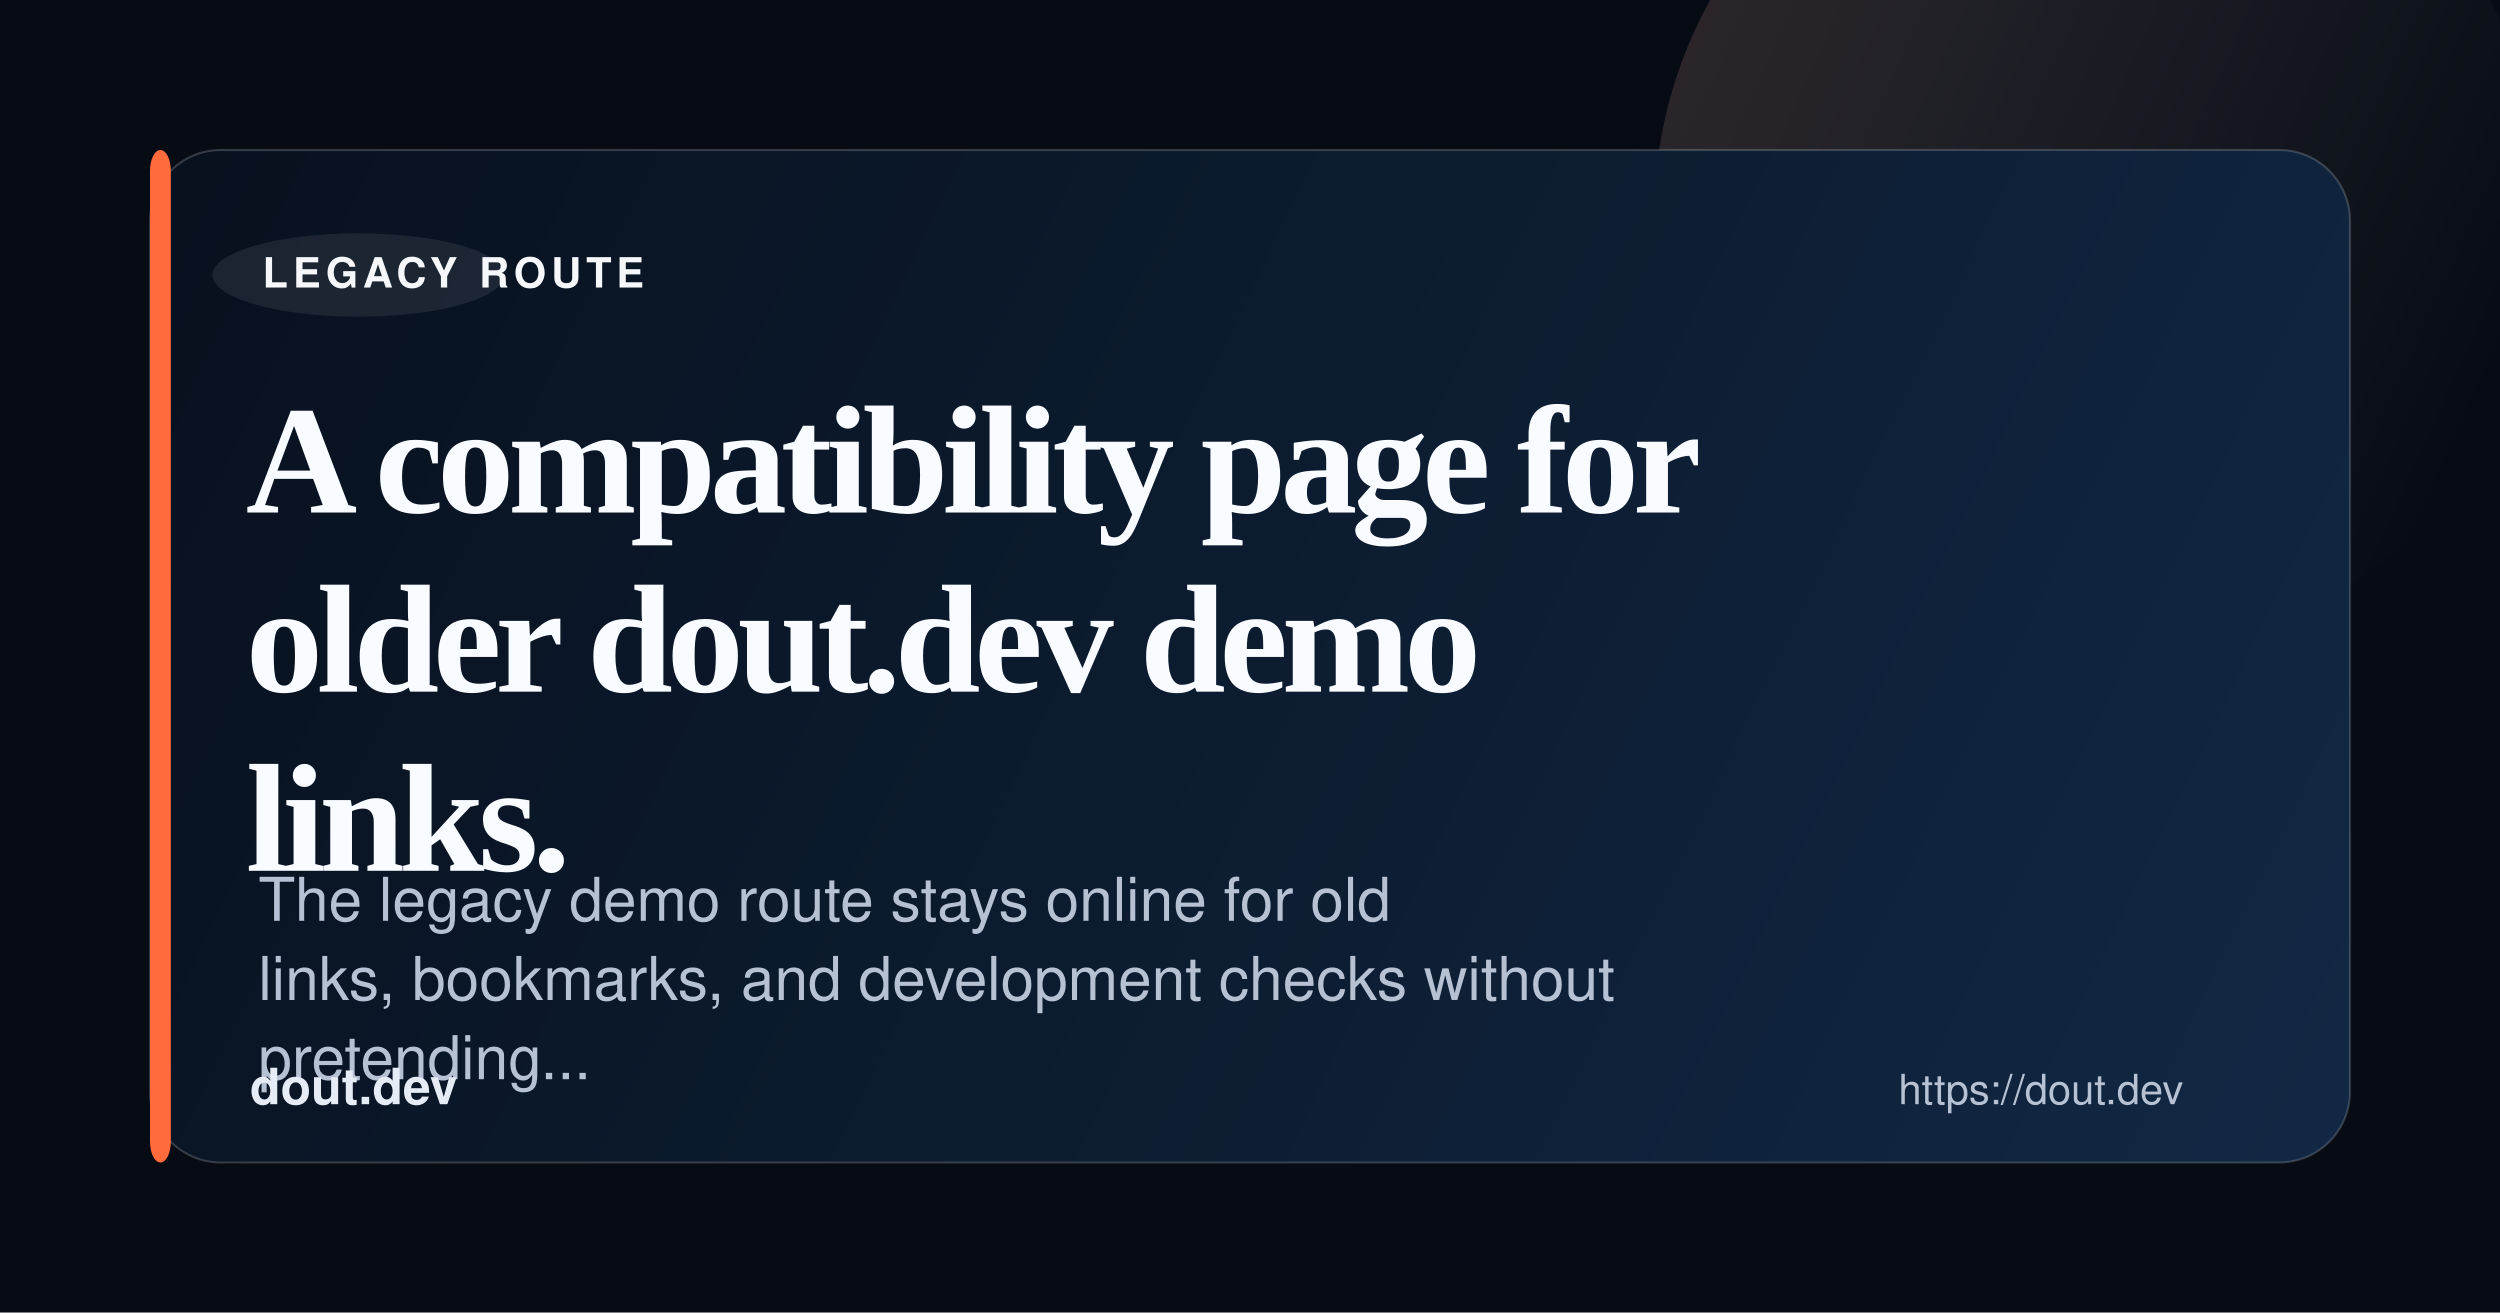
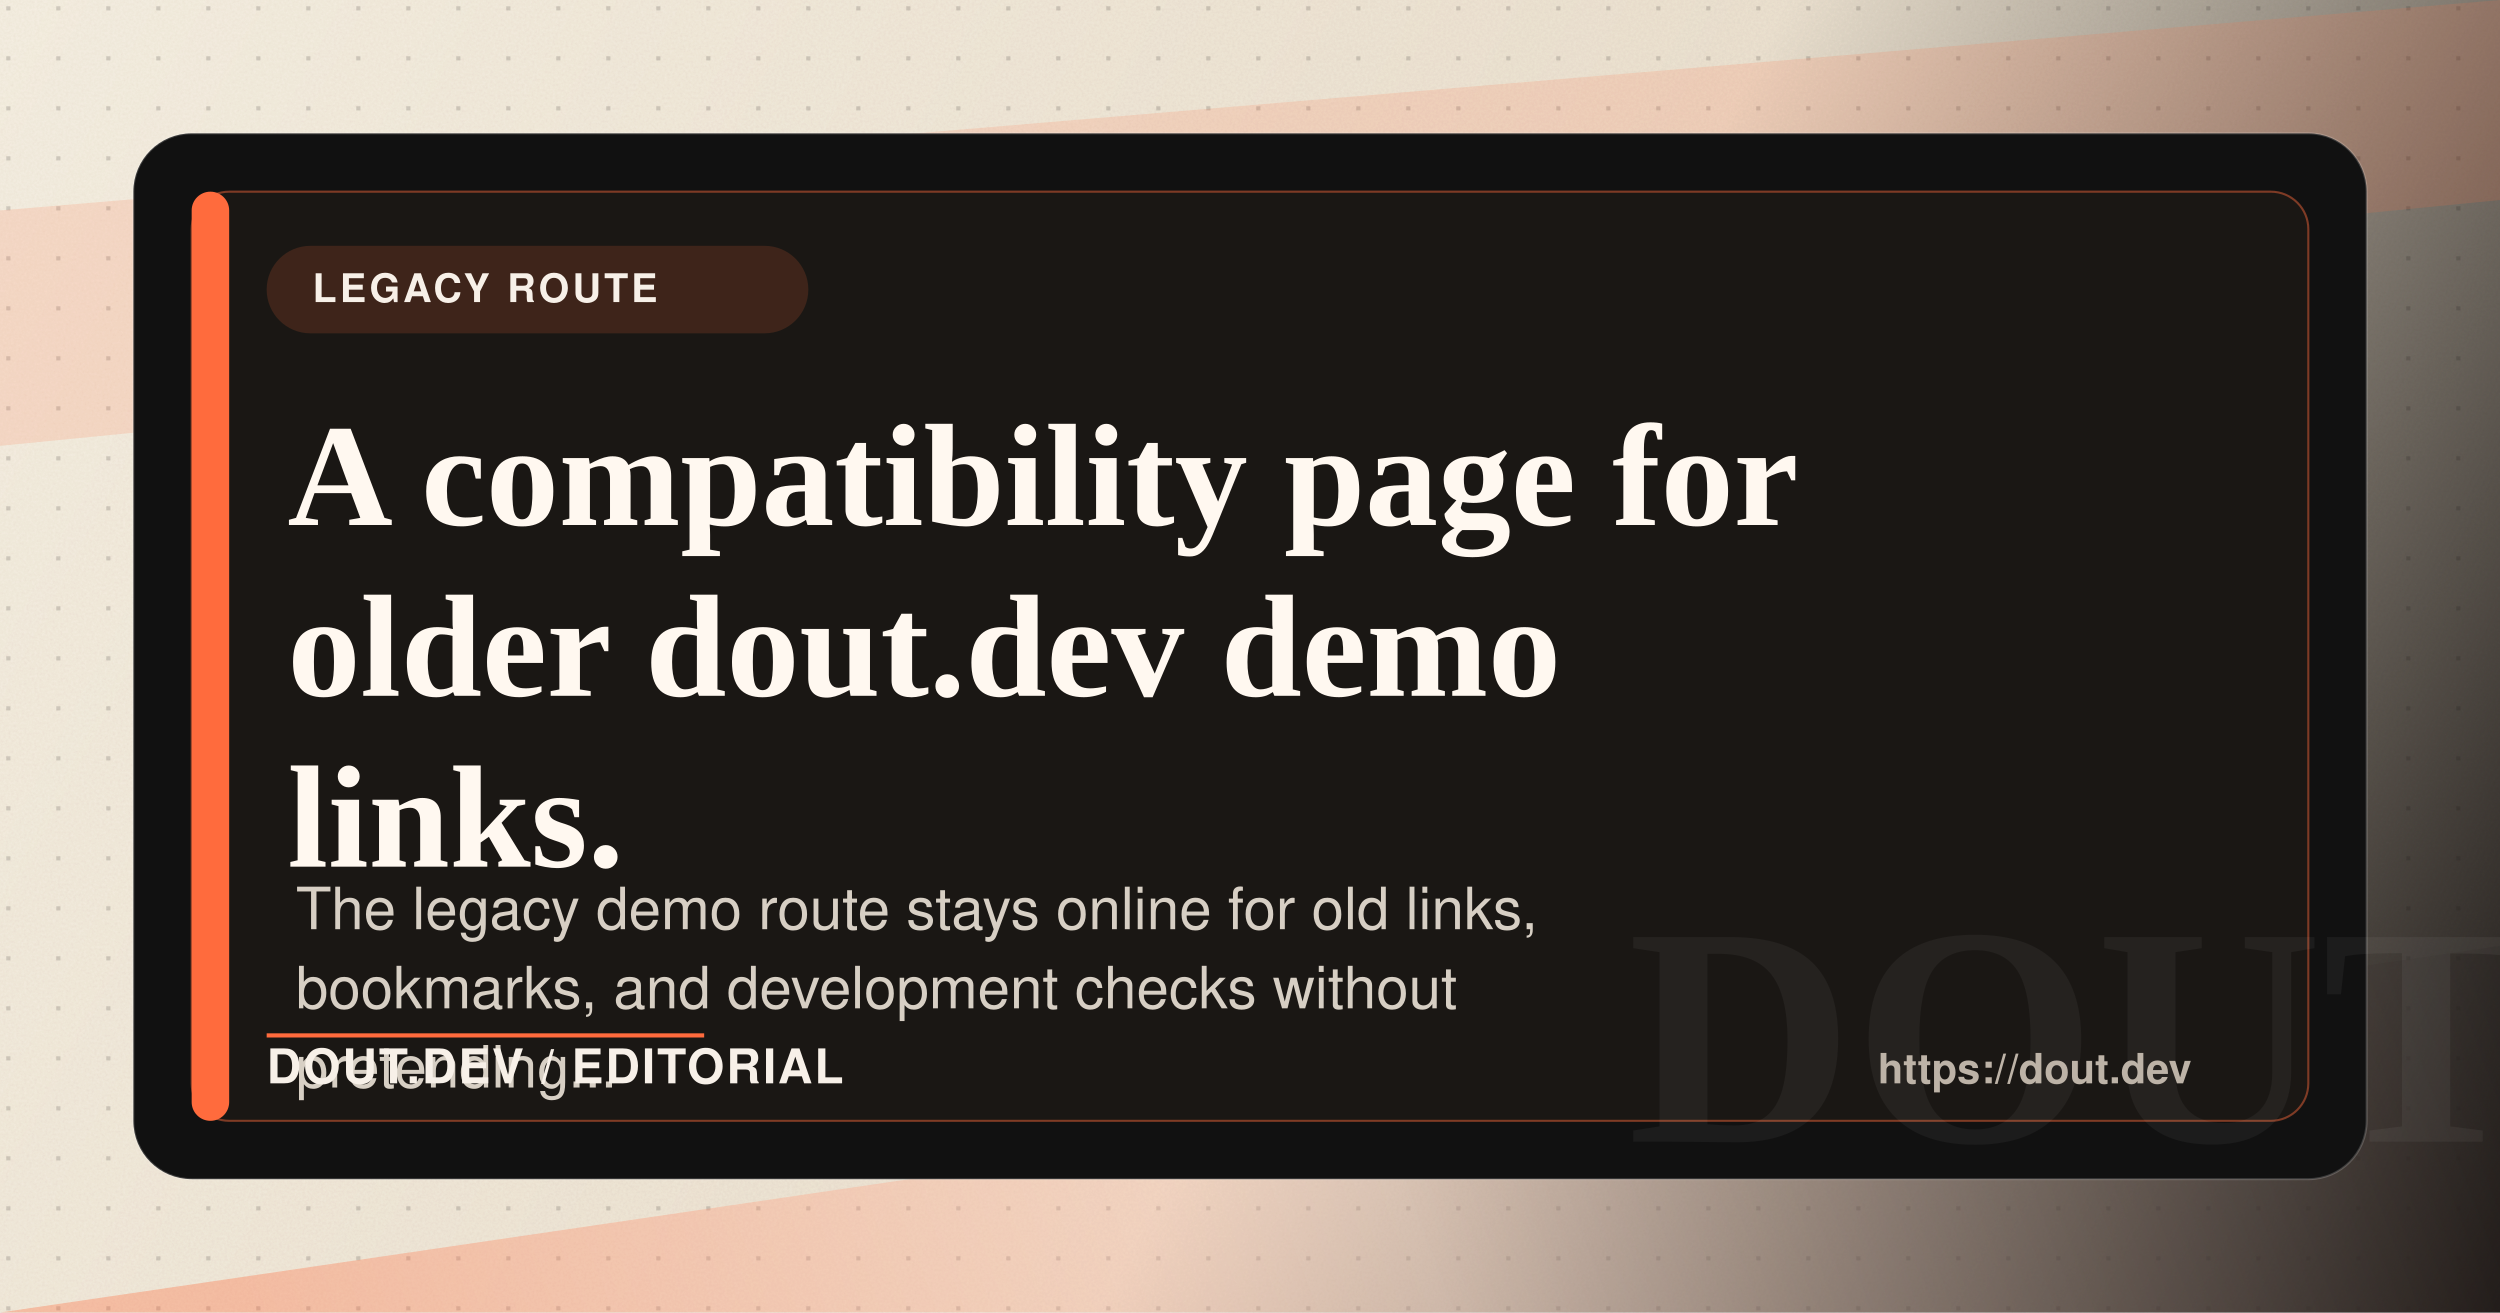
<svg xmlns="http://www.w3.org/2000/svg" width="1200" height="630" viewBox="0 0 1200 630" fill="none">
  <defs>
-     <linearGradient id="bg" x1="98" y1="72" x2="1102" y2="558" gradientUnits="userSpaceOnUse">
-       <stop stop-color="#08111E" />
-       <stop offset="1" stop-color="#112743" />
+     <filter id="paperTexture" x="0" y="0" width="100%" height="100%" color-interpolation-filters="sRGB">
+       <feTurbulence type="fractalNoise" baseFrequency="0.8" numOctaves="3" seed="17" result="noise" />
+       <feColorMatrix in="noise" type="matrix" values="0 0 0 0 0.52 0 0 0 0 0.48 0 0 0 0 0.42 0 0 0 0.08 0" />
+       <feBlend in="SourceGraphic" mode="multiply" />
+     </filter>
+     <linearGradient id="paper" x1="0" y1="0" x2="1200" y2="630" gradientUnits="userSpaceOnUse">
+       <stop stop-color="#F6EFE2" />
+       <stop offset="0.56" stop-color="#ECE2D1" />
+       <stop offset="1" stop-color="#15110F" />
    </linearGradient>
-     <linearGradient id="glow" x1="178" y1="118" x2="1046" y2="512" gradientUnits="userSpaceOnUse">
-       <stop stop-color="#ff6b3d" stop-opacity="0.34" />
-       <stop offset="1" stop-color="#FFFFFF" stop-opacity="0" />
+     <linearGradient id="accentSweep" x1="72" y1="520" x2="1128" y2="120" gradientUnits="userSpaceOnUse">
+       <stop stop-color="#ff6b3d" />
+       <stop offset="0.48" stop-color="#ffd0bf" />
+       <stop offset="1" stop-color="#111111" />
    </linearGradient>
+     <pattern id="dotGrid" width="24" height="24" patternUnits="userSpaceOnUse">
+       <rect x="3" y="3" width="2" height="2" fill="#16120F" fill-opacity="0.16" />
+     </pattern>
  </defs>
-   <rect width="1200" height="630" fill="#060B14" />
-   <circle cx="1008" cy="104" r="214" fill="url(#glow)" />
-   <rect x="72" y="72" width="1056" height="486" rx="34" fill="url(#bg)" stroke="#FFFFFF" stroke-opacity="0.18" />
-   <rect x="72" y="72" width="10" height="486" rx="10" fill="#ff6b3d" />
-   <rect x="102" y="112" width="140" height="40" rx="999" fill="#FFFFFF" fill-opacity="0.08" />
-   <text x="126" y="138" fill="#F5F7FA" font-family="Helvetica, Arial, sans-serif" font-size="20" font-weight="700" letter-spacing="0.12em">LEGACY ROUTE</text>
-   <text x="118" y="246" fill="#F8FBFF" font-family="Georgia, Times New Roman, serif" font-size="74" font-weight="700" letter-spacing="-0.04em">
-     <tspan x="118" dy="0">A compatibility page for</tspan>
-     <tspan x="118" dy="86">older dout.dev demo</tspan>
-     <tspan x="118" dy="86">links.</tspan>
+   <rect width="1200" height="630" fill="url(#paper)" filter="url(#paperTexture)" />
+   <rect width="1200" height="630" fill="url(#dotGrid)" />
+   <path d="M0 630 L1200 454 L1200 630 Z" fill="url(#accentSweep)" opacity="0.34" />
+   <path d="M0 101 L1200 0 L1200 96 L0 214 Z" fill="#ff6b3d" opacity="0.16" />
+   <rect x="64" y="64" width="1072" height="502" rx="28" fill="#111111" stroke="#FFFFFF" stroke-opacity="0.18" />
+   <rect x="92" y="92" width="1016" height="446" rx="18" fill="#1A1714" stroke="#ff6b3d" stroke-opacity="0.45" />
+   <rect x="92" y="92" width="18" height="446" rx="9" fill="#ff6b3d" />
+   <rect x="128" y="118" width="260" height="42" rx="21" ry="21" fill="#ff6b3d" fill-opacity="0.16" />
+   <text x="150" y="145" fill="#F7F0E8" font-family="Avenir Next, Segoe UI, Helvetica, Arial, sans-serif" font-size="19" font-weight="800" letter-spacing="0.08em">LEGACY ROUTE</text>
+   <text x="998" y="548" text-anchor="middle" fill="#FFFFFF" fill-opacity="0.05" font-family="Georgia, Times New Roman, serif" font-size="150" font-weight="700" letter-spacing="0">DOUT</text>
+   <text x="138" y="252" fill="#FFF8F0" font-family="Georgia, Times New Roman, serif" font-size="70" font-weight="700" letter-spacing="0">
+     <tspan x="138" dy="0">A compatibility page for</tspan>
+     <tspan x="138" dy="82">older dout.dev demo</tspan>
+     <tspan x="138" dy="82">links.</tspan>
  </text>
-   <text x="124" y="442" fill="#B6C2D4" font-family="Helvetica, Arial, sans-serif" font-size="29" font-weight="400">
-     <tspan x="124" dy="0">The legacy demo route stays online for old</tspan>
-     <tspan x="124" dy="38">links, bookmarks, and development checks without</tspan>
-     <tspan x="124" dy="38">pretending...</tspan>
+   <text x="142" y="446" fill="#D7CFC4" font-family="Avenir Next, Segoe UI, Helvetica, Arial, sans-serif" font-size="28" font-weight="500" letter-spacing="0">
+     <tspan x="142" dy="0">The legacy demo route stays online for old links,</tspan>
+     <tspan x="142" dy="38">bookmarks, and development checks without</tspan>
+     <tspan x="142" dy="38">pretending...</tspan>
  </text>
-   <text x="120" y="530" fill="#E5ECF5" font-family="Helvetica, Arial, sans-serif" font-size="24" font-weight="700">dout.dev</text>
-   <text x="1048" y="530" text-anchor="end" fill="#B6C2D4" font-family="Helvetica, Arial, sans-serif" font-size="20" font-weight="400">https://dout.dev</text>
+   <rect x="128" y="496" width="210" height="2" fill="#ff6b3d" />
+   <text x="128" y="520" fill="#F7F0E8" font-family="Avenir Next, Segoe UI, Helvetica, Arial, sans-serif" font-size="23" font-weight="800" letter-spacing="0.04em">DOUT.DEV / EDITORIAL</text>
+   <text x="1052" y="520" text-anchor="end" fill="#BDB3A7" font-family="Avenir Next, Segoe UI, Helvetica, Arial, sans-serif" font-size="20" font-weight="600" letter-spacing="0">https://dout.dev</text>
</svg>
